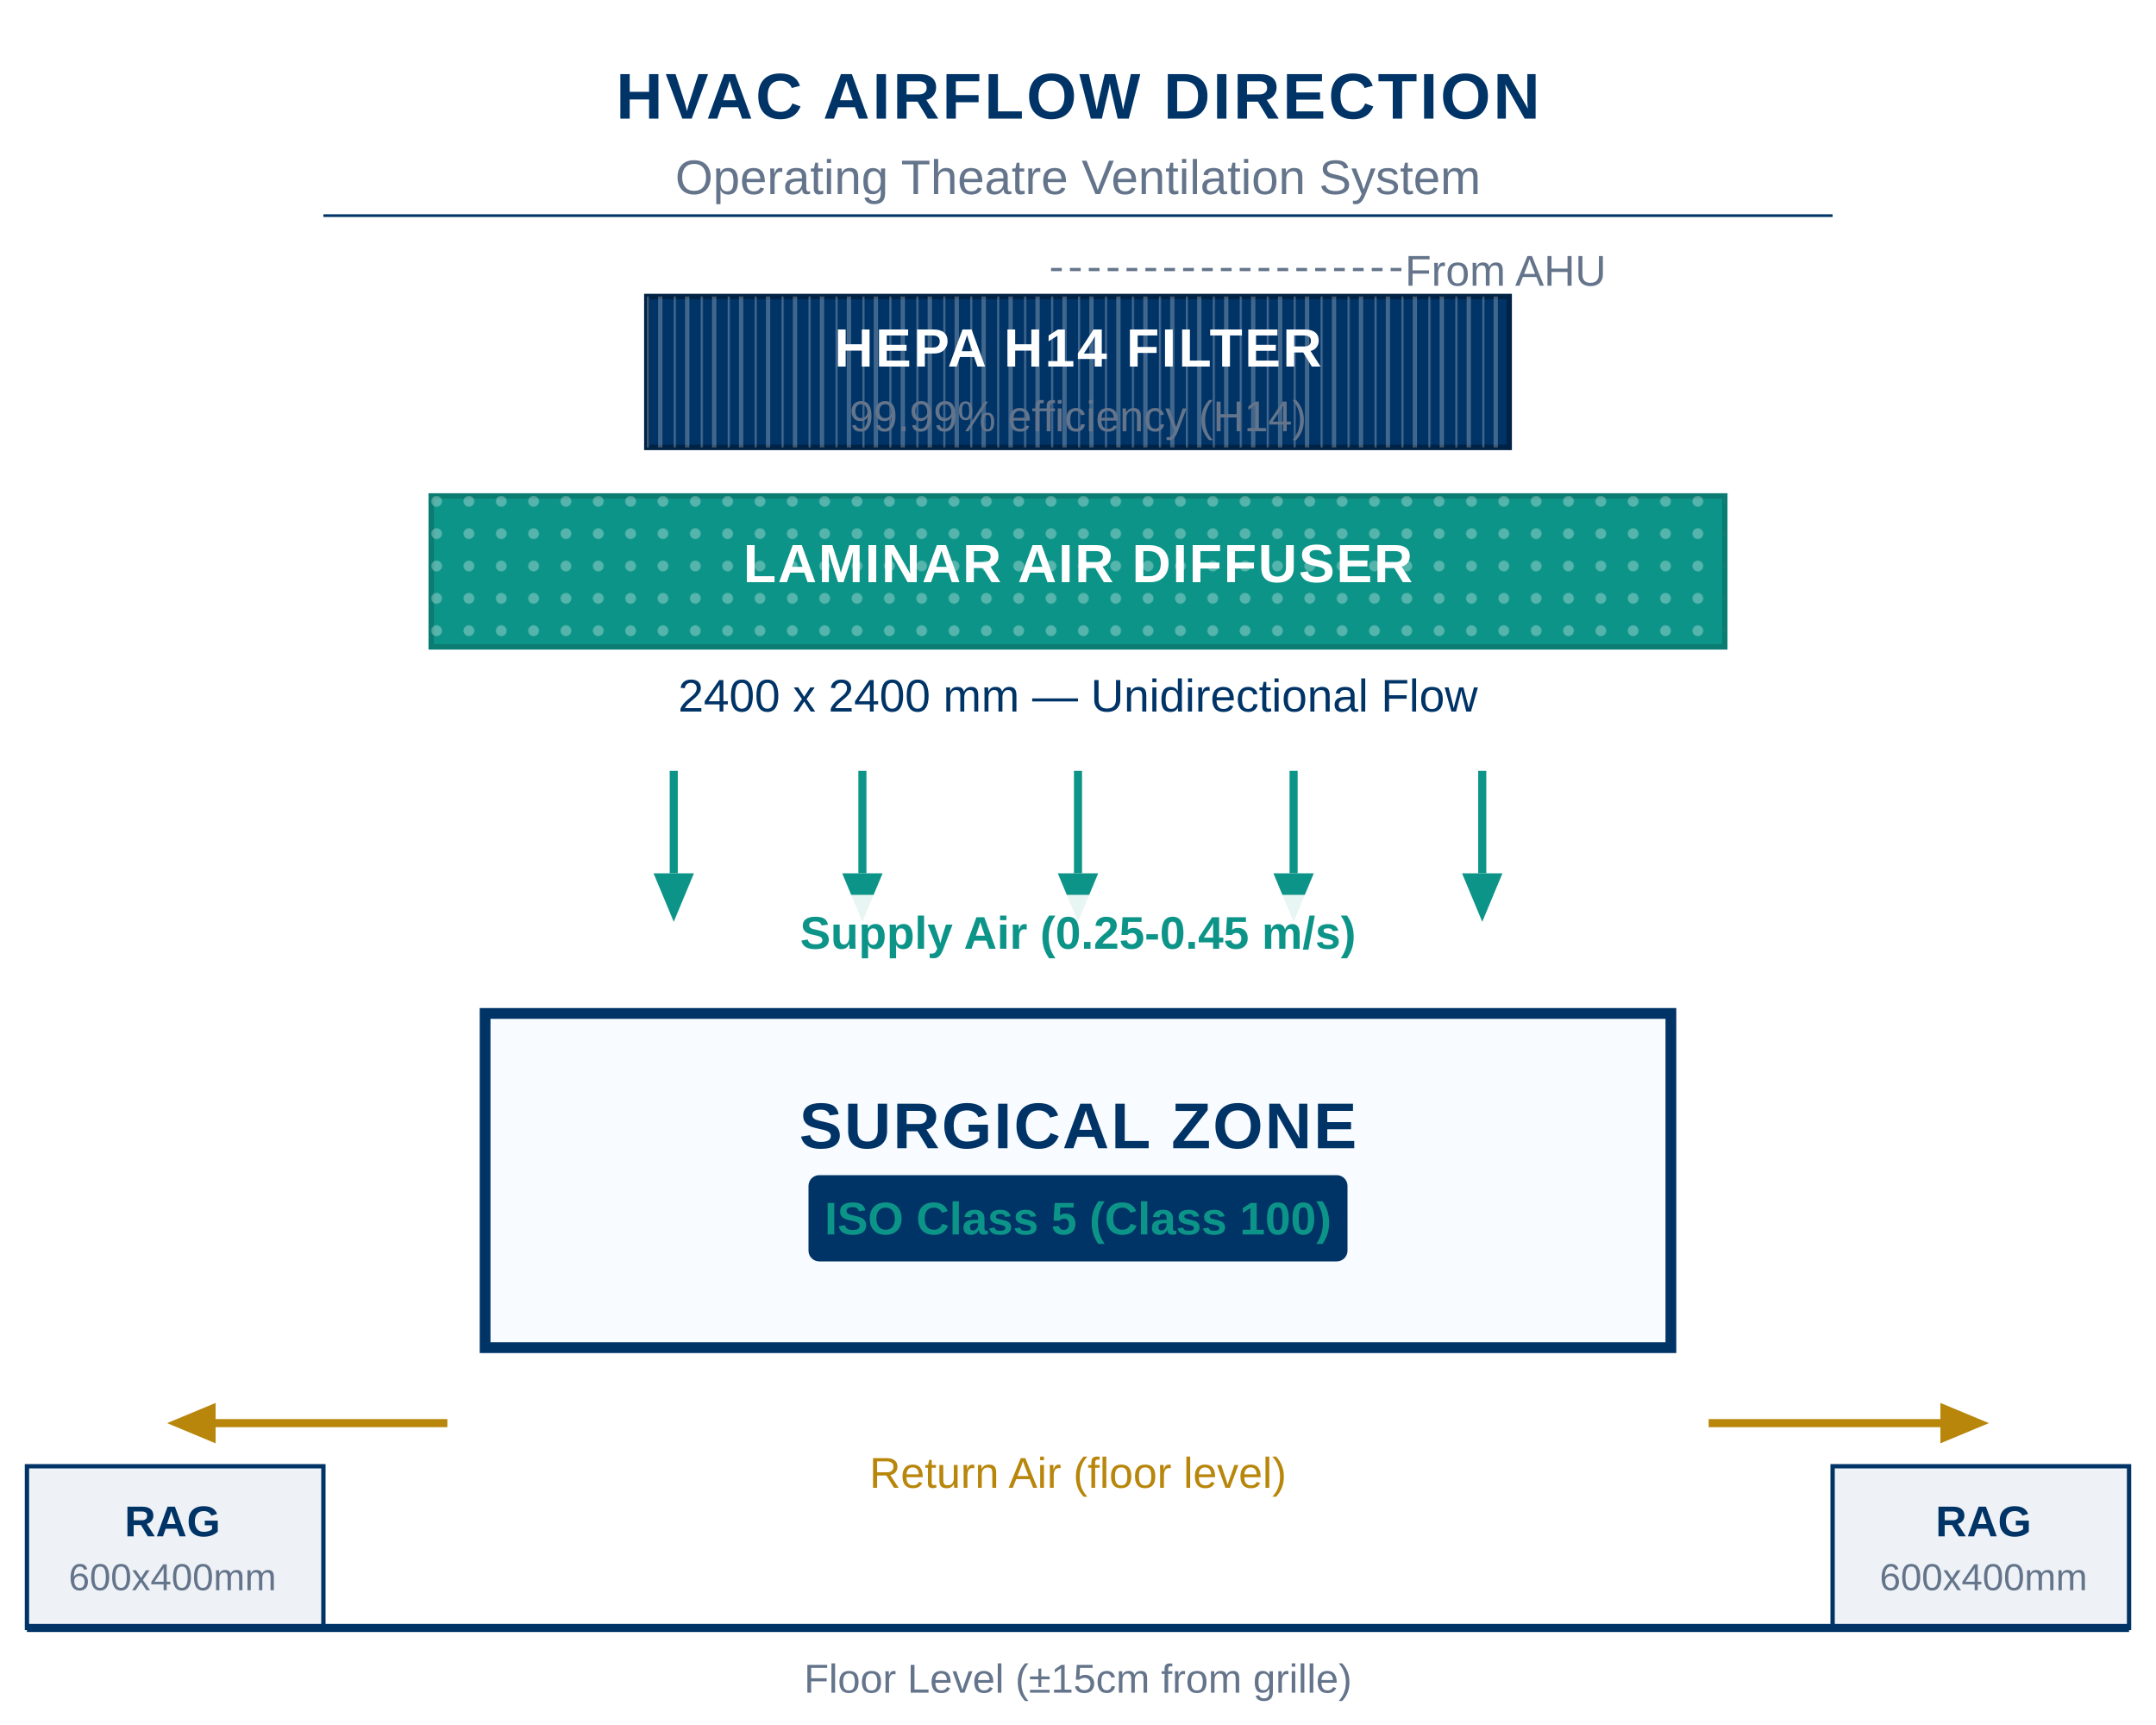
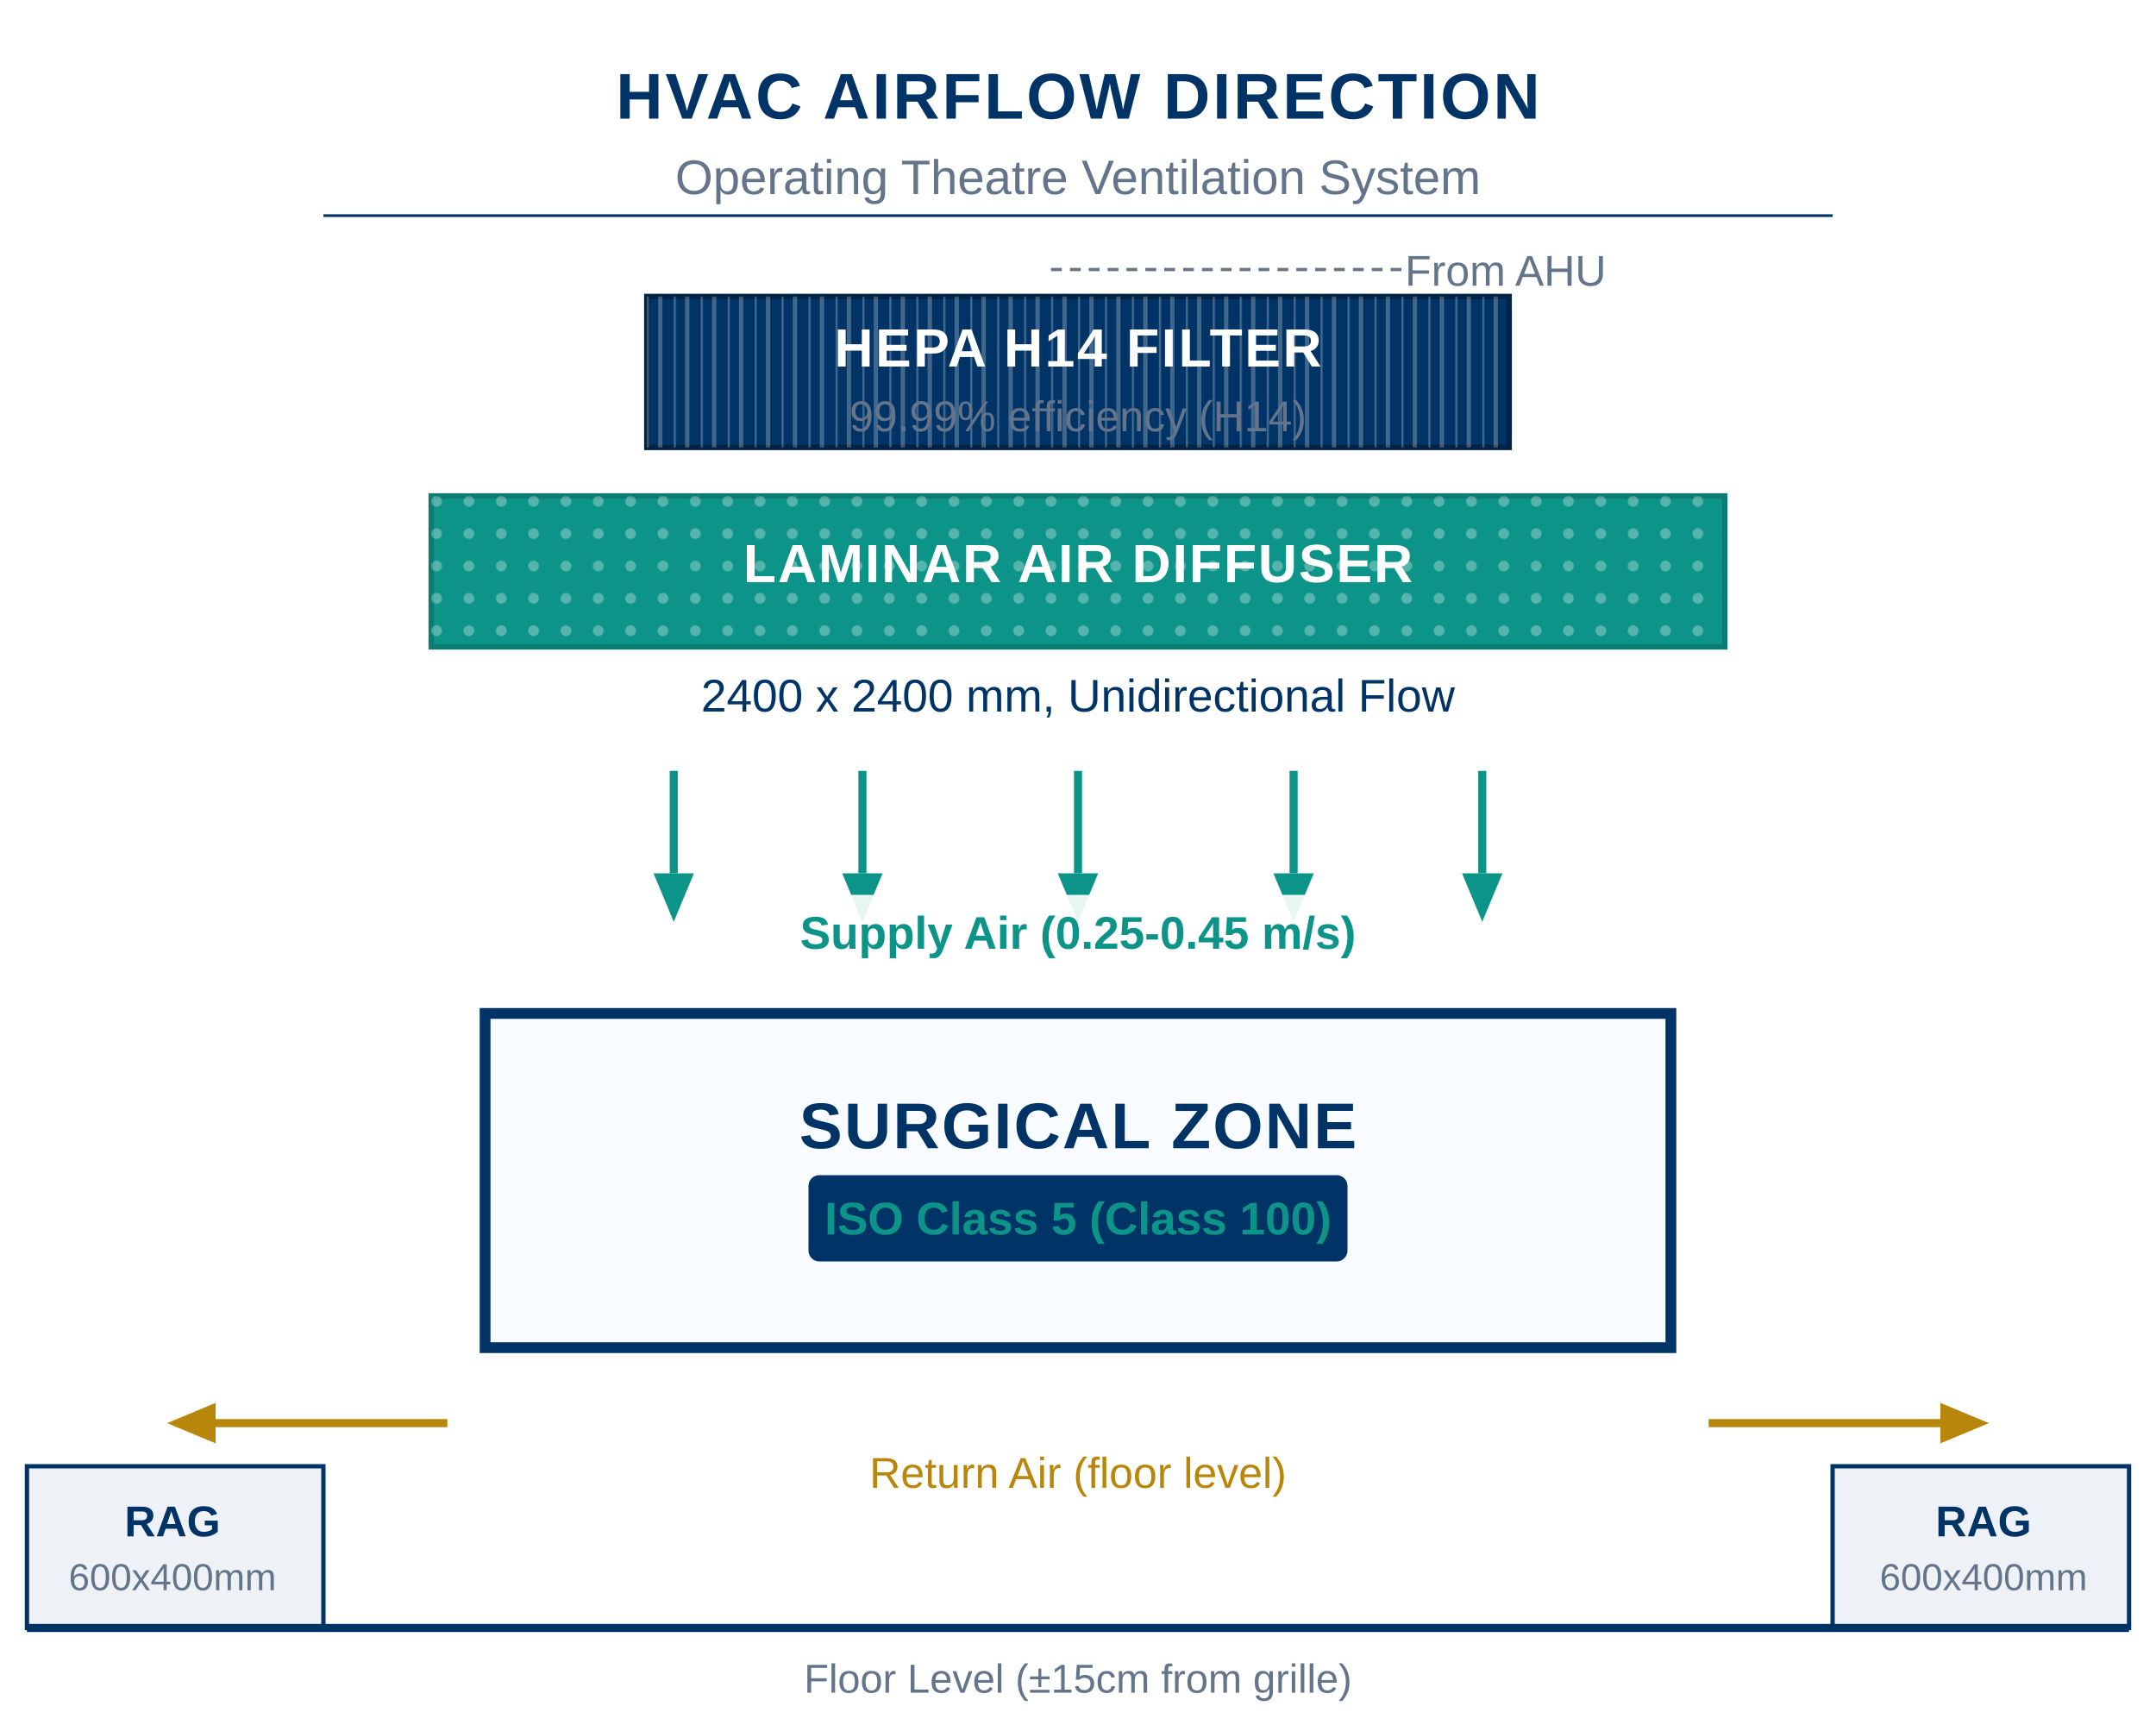
<svg xmlns="http://www.w3.org/2000/svg" viewBox="0 0 400 320" width="400" height="320">
  <defs>
    <pattern id="filter-screen" patternUnits="userSpaceOnUse" width="5" height="5">
      <line x1="0" y1="0" x2="0" y2="5" stroke="#ffffff" stroke-width="0.8" stroke-opacity="0.25" />
      <line x1="2.5" y1="0" x2="2.5" y2="5" stroke="#ffffff" stroke-width="0.8" stroke-opacity="0.25" />
    </pattern>
    <pattern id="diffuser-perf" patternUnits="userSpaceOnUse" width="6" height="6">
      <circle cx="3" cy="3" r="1" fill="rgba(255,255,255,0.3)" />
    </pattern>
    <marker id="arr-supply" markerWidth="6" markerHeight="5" refX="0" refY="2.5" orient="auto">
      <polygon points="0 0, 6 2.5, 0 5" fill="#0d9488" />
    </marker>
    <marker id="arr-return" markerWidth="6" markerHeight="5" refX="0" refY="2.5" orient="auto">
      <polygon points="0 0, 6 2.5, 0 5" fill="#b8860b" />
    </marker>
  </defs>
  <rect width="400" height="320" fill="#ffffff" />
  <text x="200" y="22" font-family="Arial, sans-serif" font-size="12" font-weight="bold" fill="#003366" text-anchor="middle" letter-spacing="0.04em">HVAC AIRFLOW DIRECTION</text>
  <text x="200" y="36" font-family="Arial, sans-serif" font-size="9" fill="#64748b" text-anchor="middle">Operating Theatre Ventilation System</text>
  <line x1="60" y1="40" x2="340" y2="40" stroke="#003366" stroke-width="0.5" />
  <text x="298" y="53" font-family="Arial, sans-serif" font-size="8" fill="#64748b" text-anchor="end">From AHU</text>
  <line x1="195" y1="50" x2="260" y2="50" stroke="#64748b" stroke-width="0.6" stroke-dasharray="2,1.5" />
  <rect x="120" y="55" width="160" height="28" fill="#003366" stroke="#002244" stroke-width="1" />
  <rect x="120" y="55" width="160" height="28" fill="url(#filter-screen)" />
  <text x="200" y="68" font-family="Arial, sans-serif" font-size="10" font-weight="bold" fill="#ffffff" text-anchor="middle" letter-spacing="0.04em">HEPA H14 FILTER</text>
  <text x="200" y="80" font-family="Arial, sans-serif" font-size="8" fill="#64748b" text-anchor="middle">99.99% efficiency (H14)</text>
  <rect x="80" y="92" width="240" height="28" fill="#0d9488" stroke="#0a7c71" stroke-width="1" />
  <rect x="80" y="92" width="240" height="28" fill="url(#diffuser-perf)" />
  <text x="200" y="108" font-family="Arial, sans-serif" font-size="10" font-weight="bold" fill="#ffffff" text-anchor="middle" letter-spacing="0.03em">LAMINAR AIR DIFFUSER</text>
-   <text x="200" y="132" font-family="Arial, sans-serif" font-size="8.5" fill="#003366" text-anchor="middle">2400 x 2400 mm — Unidirectional Flow</text>
+   <text x="200" y="132" font-family="Arial, sans-serif" font-size="8.5" fill="#003366" text-anchor="middle">2400 x 2400 mm, Unidirectional Flow</text>
  <line x1="125" y1="143" x2="125" y2="162" stroke="#0d9488" stroke-width="1.5" marker-end="url(#arr-supply)" />
  <line x1="160" y1="143" x2="160" y2="162" stroke="#0d9488" stroke-width="1.5" marker-end="url(#arr-supply)" />
  <line x1="200" y1="143" x2="200" y2="162" stroke="#0d9488" stroke-width="1.5" marker-end="url(#arr-supply)" />
  <line x1="240" y1="143" x2="240" y2="162" stroke="#0d9488" stroke-width="1.5" marker-end="url(#arr-supply)" />
  <line x1="275" y1="143" x2="275" y2="162" stroke="#0d9488" stroke-width="1.5" marker-end="url(#arr-supply)" />
  <rect x="145" y="166" width="110" height="14" fill="white" fill-opacity="0.9" />
  <text x="200" y="176" font-family="Arial, sans-serif" font-size="8.5" fill="#0d9488" text-anchor="middle" font-weight="bold">
    Supply Air (0.25-0.45 m/s)
  </text>
  <rect x="90" y="188" width="220" height="62" fill="#f8fbff" stroke="#003366" stroke-width="2" />
  <text x="200" y="213" font-family="Arial, sans-serif" font-size="12" font-weight="bold" fill="#003366" text-anchor="middle" letter-spacing="0.03em">SURGICAL ZONE</text>
  <rect x="150" y="218" width="100" height="16" fill="#003366" rx="2" />
  <text x="200" y="229" font-family="Arial, sans-serif" font-size="8.5" font-weight="bold" fill="#0d9488" text-anchor="middle">
    ISO Class 5 (Class 100)
  </text>
  <line x1="83" y1="264" x2="40" y2="264" stroke="#b8860b" stroke-width="1.5" marker-end="url(#arr-return)" />
  <line x1="317" y1="264" x2="360" y2="264" stroke="#b8860b" stroke-width="1.5" marker-end="url(#arr-return)" />
  <text x="200" y="276" font-family="Arial, sans-serif" font-size="8" fill="#b8860b" text-anchor="middle">Return Air (floor level)</text>
  <rect x="5" y="272" width="55" height="30" fill="#eef2f6" stroke="#003366" stroke-width="0.8" />
  <text x="32" y="285" font-family="Arial, sans-serif" font-size="8" font-weight="bold" fill="#003366" text-anchor="middle">RAG</text>
  <text x="32" y="295" font-family="Arial, sans-serif" font-size="7" fill="#64748b" text-anchor="middle">600x400mm</text>
  <rect x="340" y="272" width="55" height="30" fill="#eef2f6" stroke="#003366" stroke-width="0.8" />
  <text x="368" y="285" font-family="Arial, sans-serif" font-size="8" font-weight="bold" fill="#003366" text-anchor="middle">RAG</text>
  <text x="368" y="295" font-family="Arial, sans-serif" font-size="7" fill="#64748b" text-anchor="middle">600x400mm</text>
  <line x1="5" y1="302" x2="395" y2="302" stroke="#003366" stroke-width="1.5" />
  <text x="200" y="314" font-family="Arial, sans-serif" font-size="7.5" fill="#64748b" text-anchor="middle">Floor Level (±15cm from grille)</text>
</svg>
